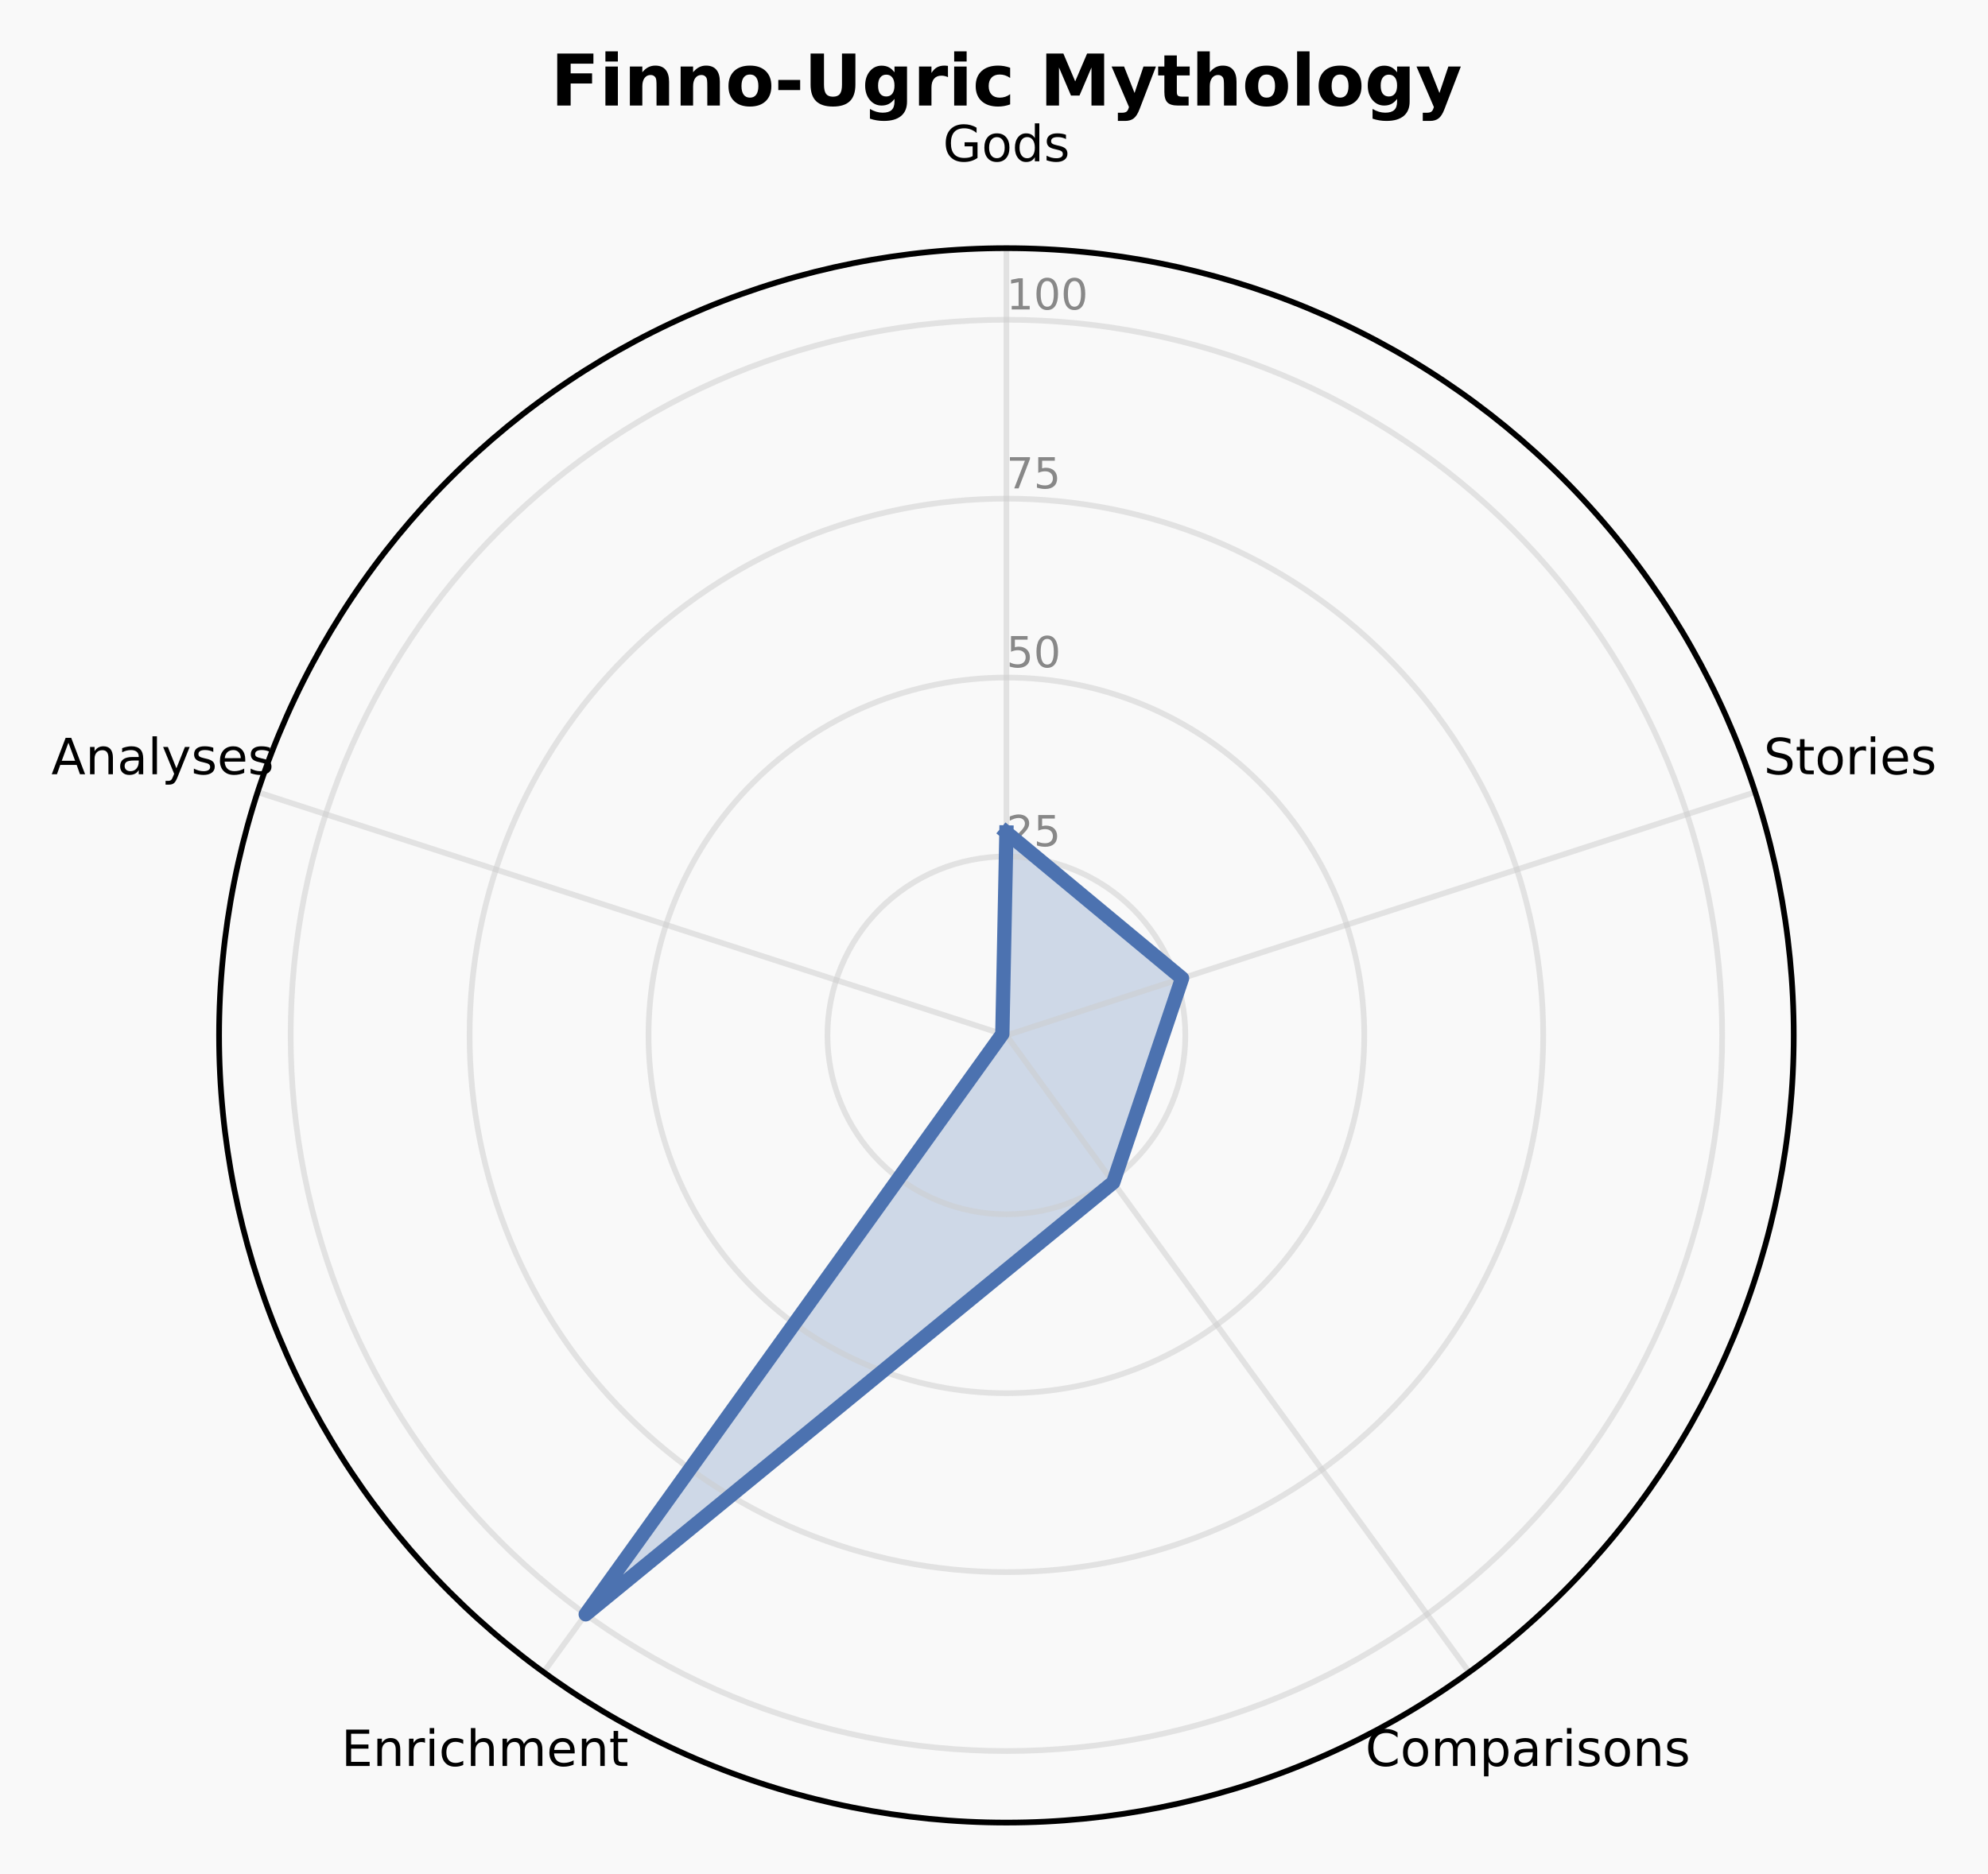
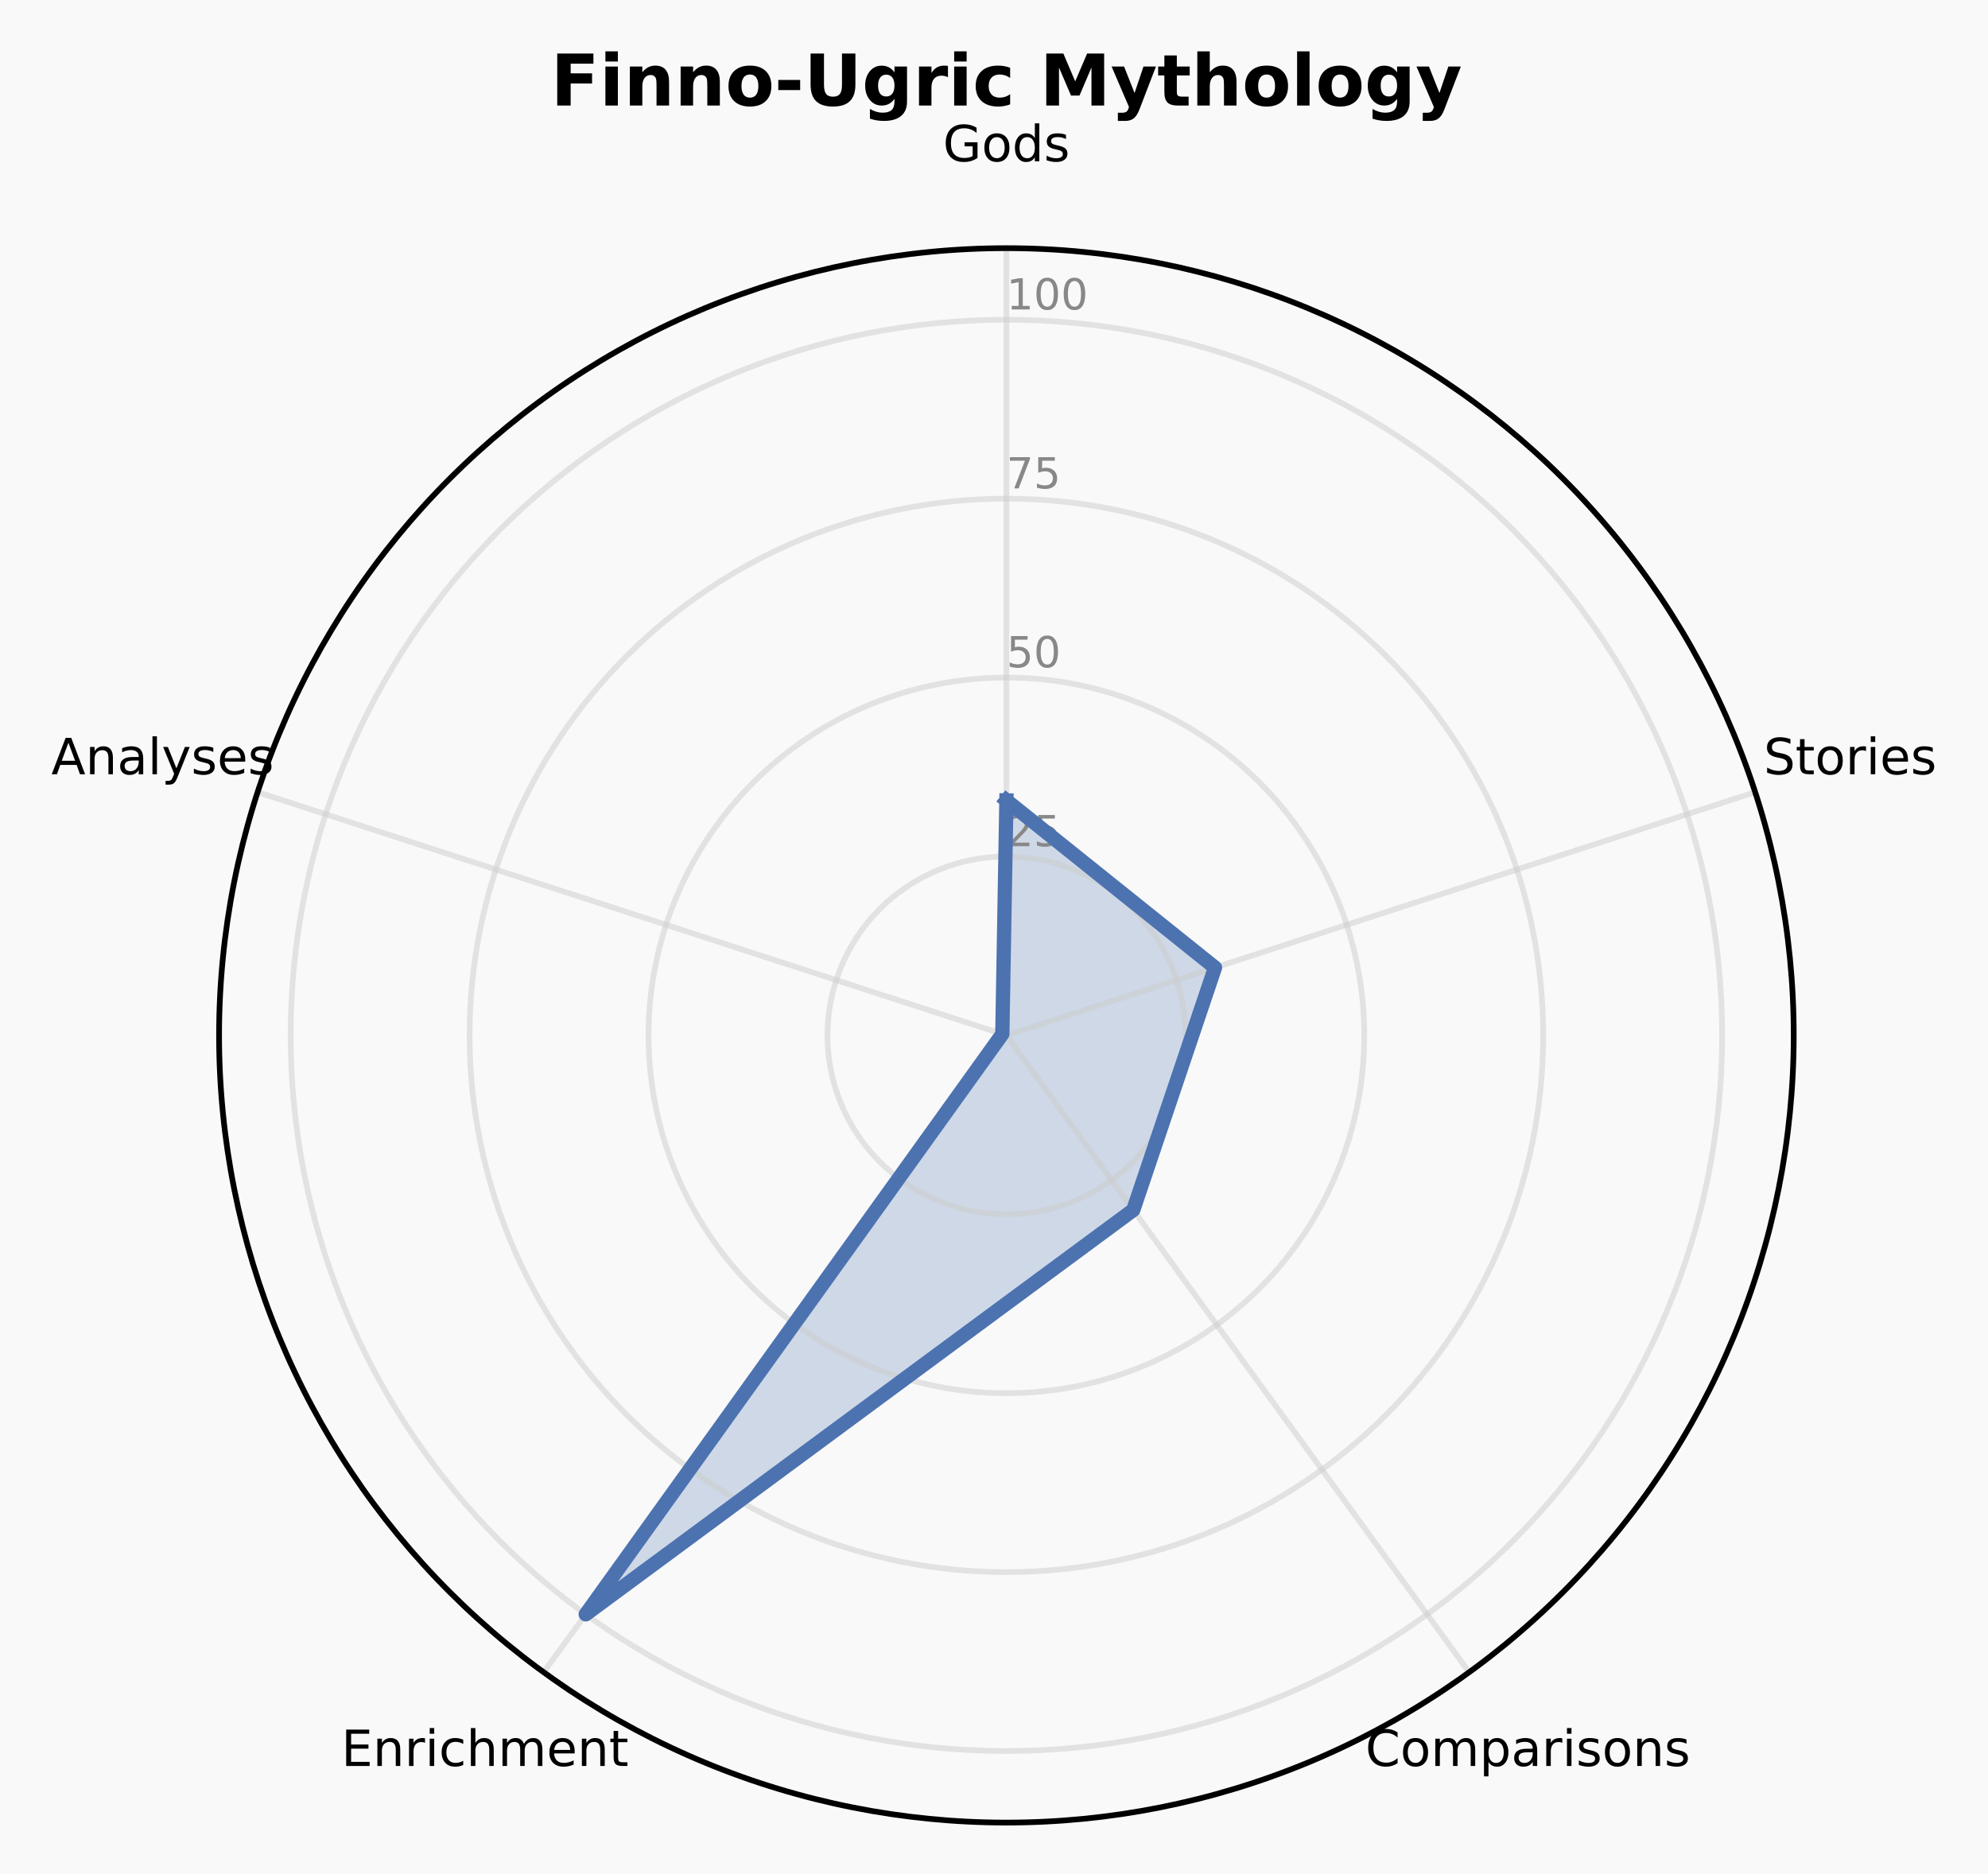
<svg xmlns="http://www.w3.org/2000/svg" xmlns:xlink="http://www.w3.org/1999/xlink" width="278.709pt" height="262.758pt" viewBox="0 0 278.709 262.758" version="1.1">
  <defs>
    <style type="text/css">*{stroke-linejoin: round; stroke-linecap: butt}</style>
  </defs>
  <g id="figure_1">
    <g id="patch_1">
      <path d="M 0 262.758  L 278.709 262.758  L 278.709 0  L 0 0  z " style="fill: #f9f9f9" />
    </g>
    <g id="axes_1">
      <g id="patch_2">
        <path d="M 251.473 145.178  C 251.473 130.683 248.618 116.329 243.071 102.938  C 237.524 89.546 229.393 77.377 219.143 67.128  C 208.894 56.878 196.725 48.748 183.334 43.201  C 169.942 37.654 155.588 34.798 141.093 34.798  C 126.598 34.798 112.244 37.654 98.853 43.201  C 85.461 48.748 73.293 56.878 63.043 67.128  C 52.794 77.377 44.663 89.546 39.116 102.938  C 33.569 116.329 30.714 130.683 30.714 145.178  C 30.714 159.673 33.569 174.027 39.116 187.418  C 44.663 200.81 52.794 212.979 63.043 223.228  C 73.293 233.478 85.461 241.609 98.853 247.155  C 112.244 252.702 126.598 255.558 141.093 255.558  C 155.588 255.558 169.942 252.702 183.334 247.155  C 196.725 241.609 208.894 233.478 219.143 223.228  C 229.393 212.979 237.524 200.81 243.071 187.418  C 248.618 174.027 251.473 159.673 251.473 145.178  M 141.093 145.178  C 141.093 145.178 141.093 145.178 141.093 145.178  C 141.093 145.178 141.093 145.178 141.093 145.178  C 141.093 145.178 141.093 145.178 141.093 145.178  C 141.093 145.178 141.093 145.178 141.093 145.178  C 141.093 145.178 141.093 145.178 141.093 145.178  C 141.093 145.178 141.093 145.178 141.093 145.178  C 141.093 145.178 141.093 145.178 141.093 145.178  C 141.093 145.178 141.093 145.178 141.093 145.178  C 141.093 145.178 141.093 145.178 141.093 145.178  C 141.093 145.178 141.093 145.178 141.093 145.178  C 141.093 145.178 141.093 145.178 141.093 145.178  C 141.093 145.178 141.093 145.178 141.093 145.178  C 141.093 145.178 141.093 145.178 141.093 145.178  C 141.093 145.178 141.093 145.178 141.093 145.178  C 141.093 145.178 141.093 145.178 141.093 145.178  C 141.093 145.178 141.093 145.178 141.093 145.178  z " style="fill: #f9f9f9" />
      </g>
      <g id="patch_3">
-         <path d="M 141.093 116.722  L 165.721 137.176  L 156.073 165.795  L 82.112 226.359  L 140.522 144.992  z " clip-path="url(#p66866d64de)" style="fill: #4c72b0; opacity: 0.25; stroke: #4c72b0; stroke-linejoin: miter" />
+         <path d="M 141.093 112.229  L 170.339 135.675  L 158.881 169.661  L 82.112 226.359  L 140.522 144.992  z " clip-path="url(#p585e72dc61)" style="fill: #4c72b0; opacity: 0.25; stroke: #4c72b0; stroke-linejoin: miter" />
      </g>
      <g id="matplotlib.axis_1">
        <g id="xtick_1">
          <g id="line2d_1">
-             <path d="M 141.093 145.178  L 141.093 34.798  " clip-path="url(#p66866d64de)" style="fill: none; stroke: #cccccc; stroke-opacity: 0.5; stroke-width: 0.8; stroke-linecap: square" />
+             <path d="M 141.093 145.178  L 141.093 34.798  " clip-path="url(#p585e72dc61)" style="fill: none; stroke: #cccccc; stroke-opacity: 0.5; stroke-width: 0.8; stroke-linecap: square" />
          </g>
          <g id="text_1">
            <g transform="translate(132.1945 22.61707) scale(0.07 -0.07)">
              <defs>
                <path id="DejaVuSans-2a" d="M 3809 666  L 3809 1919  L 2778 1919  L 2778 2438  L 4434 2438  L 4434 434  Q 4069 175 3628 42  Q 3188 -91 2688 -91  Q 1594 -91 976 548  Q 359 1188 359 2328  Q 359 3472 976 4111  Q 1594 4750 2688 4750  Q 3144 4750 3555 4637  Q 3966 4525 4313 4306  L 4313 3634  Q 3963 3931 3569 4081  Q 3175 4231 2741 4231  Q 1884 4231 1454 3753  Q 1025 3275 1025 2328  Q 1025 1384 1454 906  Q 1884 428 2741 428  Q 3075 428 3337 486  Q 3600 544 3809 666  z " transform="scale(0.015625)" />
                <path id="DejaVuSans-52" d="M 1959 3097  Q 1497 3097 1228 2736  Q 959 2375 959 1747  Q 959 1119 1226 758  Q 1494 397 1959 397  Q 2419 397 2687 759  Q 2956 1122 2956 1747  Q 2956 2369 2687 2733  Q 2419 3097 1959 3097  z M 1959 3584  Q 2709 3584 3137 3096  Q 3566 2609 3566 1747  Q 3566 888 3137 398  Q 2709 -91 1959 -91  Q 1206 -91 779 398  Q 353 888 353 1747  Q 353 2609 779 3096  Q 1206 3584 1959 3584  z " transform="scale(0.015625)" />
                <path id="DejaVuSans-47" d="M 2906 2969  L 2906 4863  L 3481 4863  L 3481 0  L 2906 0  L 2906 525  Q 2725 213 2448 61  Q 2172 -91 1784 -91  Q 1150 -91 751 415  Q 353 922 353 1747  Q 353 2572 751 3078  Q 1150 3584 1784 3584  Q 2172 3584 2448 3432  Q 2725 3281 2906 2969  z M 947 1747  Q 947 1113 1208 752  Q 1469 391 1925 391  Q 2381 391 2643 752  Q 2906 1113 2906 1747  Q 2906 2381 2643 2742  Q 2381 3103 1925 3103  Q 1469 3103 1208 2742  Q 947 2381 947 1747  z " transform="scale(0.015625)" />
                <path id="DejaVuSans-56" d="M 2834 3397  L 2834 2853  Q 2591 2978 2328 3040  Q 2066 3103 1784 3103  Q 1356 3103 1142 2972  Q 928 2841 928 2578  Q 928 2378 1081 2264  Q 1234 2150 1697 2047  L 1894 2003  Q 2506 1872 2764 1633  Q 3022 1394 3022 966  Q 3022 478 2636 193  Q 2250 -91 1575 -91  Q 1294 -91 989 -36  Q 684 19 347 128  L 347 722  Q 666 556 975 473  Q 1284 391 1588 391  Q 1994 391 2212 530  Q 2431 669 2431 922  Q 2431 1156 2273 1281  Q 2116 1406 1581 1522  L 1381 1569  Q 847 1681 609 1914  Q 372 2147 372 2553  Q 372 3047 722 3315  Q 1072 3584 1716 3584  Q 2034 3584 2315 3537  Q 2597 3491 2834 3397  z " transform="scale(0.015625)" />
              </defs>
              <use xlink:href="#DejaVuSans-2a" />
              <use xlink:href="#DejaVuSans-52" transform="translate(77.48438 0)" />
              <use xlink:href="#DejaVuSans-47" transform="translate(138.6719 0)" />
              <use xlink:href="#DejaVuSans-56" transform="translate(202.1562 0)" />
            </g>
          </g>
        </g>
        <g id="xtick_2">
          <g id="line2d_2">
-             <path d="M 141.093 145.178  L 246.07 111.069  " clip-path="url(#p66866d64de)" style="fill: none; stroke: #cccccc; stroke-opacity: 0.5; stroke-width: 0.8; stroke-linecap: square" />
+             <path d="M 141.093 145.178  L 246.07 111.069  " clip-path="url(#p585e72dc61)" style="fill: none; stroke: #cccccc; stroke-opacity: 0.5; stroke-width: 0.8; stroke-linecap: square" />
          </g>
          <g id="text_2">
            <g transform="translate(247.2616 108.5613) scale(0.07 -0.07)">
              <defs>
                <path id="DejaVuSans-36" d="M 3425 4513  L 3425 3897  Q 3066 4069 2747 4153  Q 2428 4238 2131 4238  Q 1616 4238 1336 4038  Q 1056 3838 1056 3469  Q 1056 3159 1242 3001  Q 1428 2844 1947 2747  L 2328 2669  Q 3034 2534 3370 2195  Q 3706 1856 3706 1288  Q 3706 609 3251 259  Q 2797 -91 1919 -91  Q 1588 -91 1214 -16  Q 841 59 441 206  L 441 856  Q 825 641 1194 531  Q 1563 422 1919 422  Q 2459 422 2753 634  Q 3047 847 3047 1241  Q 3047 1584 2836 1778  Q 2625 1972 2144 2069  L 1759 2144  Q 1053 2284 737 2584  Q 422 2884 422 3419  Q 422 4038 858 4394  Q 1294 4750 2059 4750  Q 2388 4750 2728 4690  Q 3069 4631 3425 4513  z " transform="scale(0.015625)" />
                <path id="DejaVuSans-57" d="M 1172 4494  L 1172 3500  L 2356 3500  L 2356 3053  L 1172 3053  L 1172 1153  Q 1172 725 1289 603  Q 1406 481 1766 481  L 2356 481  L 2356 0  L 1766 0  Q 1100 0 847 248  Q 594 497 594 1153  L 594 3053  L 172 3053  L 172 3500  L 594 3500  L 594 4494  L 1172 4494  z " transform="scale(0.015625)" />
                <path id="DejaVuSans-55" d="M 2631 2963  Q 2534 3019 2420 3045  Q 2306 3072 2169 3072  Q 1681 3072 1420 2755  Q 1159 2438 1159 1844  L 1159 0  L 581 0  L 581 3500  L 1159 3500  L 1159 2956  Q 1341 3275 1631 3429  Q 1922 3584 2338 3584  Q 2397 3584 2469 3576  Q 2541 3569 2628 3553  L 2631 2963  z " transform="scale(0.015625)" />
                <path id="DejaVuSans-4c" d="M 603 3500  L 1178 3500  L 1178 0  L 603 0  L 603 3500  z M 603 4863  L 1178 4863  L 1178 4134  L 603 4134  L 603 4863  z " transform="scale(0.015625)" />
                <path id="DejaVuSans-48" d="M 3597 1894  L 3597 1613  L 953 1613  Q 991 1019 1311 708  Q 1631 397 2203 397  Q 2534 397 2845 478  Q 3156 559 3463 722  L 3463 178  Q 3153 47 2828 -22  Q 2503 -91 2169 -91  Q 1331 -91 842 396  Q 353 884 353 1716  Q 353 2575 817 3079  Q 1281 3584 2069 3584  Q 2775 3584 3186 3129  Q 3597 2675 3597 1894  z M 3022 2063  Q 3016 2534 2758 2815  Q 2500 3097 2075 3097  Q 1594 3097 1305 2825  Q 1016 2553 972 2059  L 3022 2063  z " transform="scale(0.015625)" />
              </defs>
              <use xlink:href="#DejaVuSans-36" />
              <use xlink:href="#DejaVuSans-57" transform="translate(63.48438 0)" />
              <use xlink:href="#DejaVuSans-52" transform="translate(102.6875 0)" />
              <use xlink:href="#DejaVuSans-55" transform="translate(163.875 0)" />
              <use xlink:href="#DejaVuSans-4c" transform="translate(204.9844 0)" />
              <use xlink:href="#DejaVuSans-48" transform="translate(232.7656 0)" />
              <use xlink:href="#DejaVuSans-56" transform="translate(294.2969 0)" />
            </g>
          </g>
        </g>
        <g id="xtick_3">
          <g id="line2d_3">
-             <path d="M 141.093 145.178  L 205.973 234.477  " clip-path="url(#p66866d64de)" style="fill: none; stroke: #cccccc; stroke-opacity: 0.5; stroke-width: 0.8; stroke-linecap: square" />
+             <path d="M 141.093 145.178  L 205.973 234.477  " clip-path="url(#p585e72dc61)" style="fill: none; stroke: #cccccc; stroke-opacity: 0.5; stroke-width: 0.8; stroke-linecap: square" />
          </g>
          <g id="text_3">
            <g transform="translate(191.4228 247.6219) scale(0.07 -0.07)">
              <defs>
                <path id="DejaVuSans-26" d="M 4122 4306  L 4122 3641  Q 3803 3938 3442 4084  Q 3081 4231 2675 4231  Q 1875 4231 1450 3742  Q 1025 3253 1025 2328  Q 1025 1406 1450 917  Q 1875 428 2675 428  Q 3081 428 3442 575  Q 3803 722 4122 1019  L 4122 359  Q 3791 134 3420 21  Q 3050 -91 2638 -91  Q 1578 -91 968 557  Q 359 1206 359 2328  Q 359 3453 968 4101  Q 1578 4750 2638 4750  Q 3056 4750 3426 4639  Q 3797 4528 4122 4306  z " transform="scale(0.015625)" />
                <path id="DejaVuSans-50" d="M 3328 2828  Q 3544 3216 3844 3400  Q 4144 3584 4550 3584  Q 5097 3584 5394 3201  Q 5691 2819 5691 2113  L 5691 0  L 5113 0  L 5113 2094  Q 5113 2597 4934 2840  Q 4756 3084 4391 3084  Q 3944 3084 3684 2787  Q 3425 2491 3425 1978  L 3425 0  L 2847 0  L 2847 2094  Q 2847 2600 2669 2842  Q 2491 3084 2119 3084  Q 1678 3084 1418 2786  Q 1159 2488 1159 1978  L 1159 0  L 581 0  L 581 3500  L 1159 3500  L 1159 2956  Q 1356 3278 1631 3431  Q 1906 3584 2284 3584  Q 2666 3584 2933 3390  Q 3200 3197 3328 2828  z " transform="scale(0.015625)" />
                <path id="DejaVuSans-53" d="M 1159 525  L 1159 -1331  L 581 -1331  L 581 3500  L 1159 3500  L 1159 2969  Q 1341 3281 1617 3432  Q 1894 3584 2278 3584  Q 2916 3584 3314 3078  Q 3713 2572 3713 1747  Q 3713 922 3314 415  Q 2916 -91 2278 -91  Q 1894 -91 1617 61  Q 1341 213 1159 525  z M 3116 1747  Q 3116 2381 2855 2742  Q 2594 3103 2138 3103  Q 1681 3103 1420 2742  Q 1159 2381 1159 1747  Q 1159 1113 1420 752  Q 1681 391 2138 391  Q 2594 391 2855 752  Q 3116 1113 3116 1747  z " transform="scale(0.015625)" />
                <path id="DejaVuSans-44" d="M 2194 1759  Q 1497 1759 1228 1600  Q 959 1441 959 1056  Q 959 750 1161 570  Q 1363 391 1709 391  Q 2188 391 2477 730  Q 2766 1069 2766 1631  L 2766 1759  L 2194 1759  z M 3341 1997  L 3341 0  L 2766 0  L 2766 531  Q 2569 213 2275 61  Q 1981 -91 1556 -91  Q 1019 -91 701 211  Q 384 513 384 1019  Q 384 1609 779 1909  Q 1175 2209 1959 2209  L 2766 2209  L 2766 2266  Q 2766 2663 2505 2880  Q 2244 3097 1772 3097  Q 1472 3097 1187 3025  Q 903 2953 641 2809  L 641 3341  Q 956 3463 1253 3523  Q 1550 3584 1831 3584  Q 2591 3584 2966 3190  Q 3341 2797 3341 1997  z " transform="scale(0.015625)" />
                <path id="DejaVuSans-51" d="M 3513 2113  L 3513 0  L 2938 0  L 2938 2094  Q 2938 2591 2744 2837  Q 2550 3084 2163 3084  Q 1697 3084 1428 2787  Q 1159 2491 1159 1978  L 1159 0  L 581 0  L 581 3500  L 1159 3500  L 1159 2956  Q 1366 3272 1645 3428  Q 1925 3584 2291 3584  Q 2894 3584 3203 3211  Q 3513 2838 3513 2113  z " transform="scale(0.015625)" />
              </defs>
              <use xlink:href="#DejaVuSans-26" />
              <use xlink:href="#DejaVuSans-52" transform="translate(69.82812 0)" />
              <use xlink:href="#DejaVuSans-50" transform="translate(131.0156 0)" />
              <use xlink:href="#DejaVuSans-53" transform="translate(228.4219 0)" />
              <use xlink:href="#DejaVuSans-44" transform="translate(291.9062 0)" />
              <use xlink:href="#DejaVuSans-55" transform="translate(353.1875 0)" />
              <use xlink:href="#DejaVuSans-4c" transform="translate(394.2969 0)" />
              <use xlink:href="#DejaVuSans-56" transform="translate(422.0781 0)" />
              <use xlink:href="#DejaVuSans-52" transform="translate(474.1719 0)" />
              <use xlink:href="#DejaVuSans-51" transform="translate(535.3594 0)" />
              <use xlink:href="#DejaVuSans-56" transform="translate(598.7344 0)" />
            </g>
          </g>
        </g>
        <g id="xtick_4">
          <g id="line2d_4">
-             <path d="M 141.093 145.178  L 76.214 234.477  " clip-path="url(#p66866d64de)" style="fill: none; stroke: #cccccc; stroke-opacity: 0.5; stroke-width: 0.8; stroke-linecap: square" />
+             <path d="M 141.093 145.178  L 76.214 234.477  " clip-path="url(#p585e72dc61)" style="fill: none; stroke: #cccccc; stroke-opacity: 0.5; stroke-width: 0.8; stroke-linecap: square" />
          </g>
          <g id="text_4">
            <g transform="translate(47.8483 247.6219) scale(0.07 -0.07)">
              <defs>
                <path id="DejaVuSans-28" d="M 628 4666  L 3578 4666  L 3578 4134  L 1259 4134  L 1259 2753  L 3481 2753  L 3481 2222  L 1259 2222  L 1259 531  L 3634 531  L 3634 0  L 628 0  L 628 4666  z " transform="scale(0.015625)" />
                <path id="DejaVuSans-46" d="M 3122 3366  L 3122 2828  Q 2878 2963 2633 3030  Q 2388 3097 2138 3097  Q 1578 3097 1268 2742  Q 959 2388 959 1747  Q 959 1106 1268 751  Q 1578 397 2138 397  Q 2388 397 2633 464  Q 2878 531 3122 666  L 3122 134  Q 2881 22 2623 -34  Q 2366 -91 2075 -91  Q 1284 -91 818 406  Q 353 903 353 1747  Q 353 2603 823 3093  Q 1294 3584 2113 3584  Q 2378 3584 2631 3529  Q 2884 3475 3122 3366  z " transform="scale(0.015625)" />
                <path id="DejaVuSans-4b" d="M 3513 2113  L 3513 0  L 2938 0  L 2938 2094  Q 2938 2591 2744 2837  Q 2550 3084 2163 3084  Q 1697 3084 1428 2787  Q 1159 2491 1159 1978  L 1159 0  L 581 0  L 581 4863  L 1159 4863  L 1159 2956  Q 1366 3272 1645 3428  Q 1925 3584 2291 3584  Q 2894 3584 3203 3211  Q 3513 2838 3513 2113  z " transform="scale(0.015625)" />
              </defs>
              <use xlink:href="#DejaVuSans-28" />
              <use xlink:href="#DejaVuSans-51" transform="translate(63.1875 0)" />
              <use xlink:href="#DejaVuSans-55" transform="translate(126.5625 0)" />
              <use xlink:href="#DejaVuSans-4c" transform="translate(167.6719 0)" />
              <use xlink:href="#DejaVuSans-46" transform="translate(195.4531 0)" />
              <use xlink:href="#DejaVuSans-4b" transform="translate(250.4375 0)" />
              <use xlink:href="#DejaVuSans-50" transform="translate(313.8125 0)" />
              <use xlink:href="#DejaVuSans-48" transform="translate(411.2188 0)" />
              <use xlink:href="#DejaVuSans-51" transform="translate(472.75 0)" />
              <use xlink:href="#DejaVuSans-57" transform="translate(536.125 0)" />
            </g>
          </g>
        </g>
        <g id="xtick_5">
          <g id="line2d_5">
-             <path d="M 141.093 145.178  L 36.116 111.069  " clip-path="url(#p66866d64de)" style="fill: none; stroke: #cccccc; stroke-opacity: 0.5; stroke-width: 0.8; stroke-linecap: square" />
+             <path d="M 141.093 145.178  L 36.116 111.069  " clip-path="url(#p585e72dc61)" style="fill: none; stroke: #cccccc; stroke-opacity: 0.5; stroke-width: 0.8; stroke-linecap: square" />
          </g>
          <g id="text_5">
            <g transform="translate(7.2 108.5613) scale(0.07 -0.07)">
              <defs>
                <path id="DejaVuSans-24" d="M 2188 4044  L 1331 1722  L 3047 1722  L 2188 4044  z M 1831 4666  L 2547 4666  L 4325 0  L 3669 0  L 3244 1197  L 1141 1197  L 716 0  L 50 0  L 1831 4666  z " transform="scale(0.015625)" />
                <path id="DejaVuSans-4f" d="M 603 4863  L 1178 4863  L 1178 0  L 603 0  L 603 4863  z " transform="scale(0.015625)" />
                <path id="DejaVuSans-5c" d="M 2059 -325  Q 1816 -950 1584 -1140  Q 1353 -1331 966 -1331  L 506 -1331  L 506 -850  L 844 -850  Q 1081 -850 1212 -737  Q 1344 -625 1503 -206  L 1606 56  L 191 3500  L 800 3500  L 1894 763  L 2988 3500  L 3597 3500  L 2059 -325  z " transform="scale(0.015625)" />
              </defs>
              <use xlink:href="#DejaVuSans-24" />
              <use xlink:href="#DejaVuSans-51" transform="translate(68.40625 0)" />
              <use xlink:href="#DejaVuSans-44" transform="translate(131.7812 0)" />
              <use xlink:href="#DejaVuSans-4f" transform="translate(193.0625 0)" />
              <use xlink:href="#DejaVuSans-5c" transform="translate(220.8438 0)" />
              <use xlink:href="#DejaVuSans-56" transform="translate(280.0312 0)" />
              <use xlink:href="#DejaVuSans-48" transform="translate(332.125 0)" />
              <use xlink:href="#DejaVuSans-56" transform="translate(393.6562 0)" />
            </g>
          </g>
        </g>
      </g>
      <g id="matplotlib.axis_2">
        <g id="ytick_1">
          <g id="line2d_6">
-             <path d="M 141.093 120.092  C 144.388 120.092 147.65 120.741 150.693 122.001  C 153.737 123.262 156.503 125.11 158.832 127.439  C 161.161 129.769 163.009 132.534 164.27 135.578  C 165.531 138.621 166.18 141.884 166.18 145.178  C 166.18 148.472 165.531 151.735 164.27 154.778  C 163.009 157.822 161.161 160.587 158.832 162.917  C 156.503 165.246 153.737 167.094 150.693 168.355  C 147.65 169.615 144.388 170.264 141.093 170.264  C 137.799 170.264 134.537 169.615 131.493 168.355  C 128.45 167.094 125.684 165.246 123.355 162.917  C 121.025 160.587 119.177 157.822 117.917 154.778  C 116.656 151.735 116.007 148.472 116.007 145.178  C 116.007 141.884 116.656 138.621 117.917 135.578  C 119.177 132.534 121.025 129.769 123.355 127.439  C 125.684 125.11 128.45 123.262 131.493 122.001  C 134.537 120.741 137.799 120.092 141.093 120.092  " clip-path="url(#p66866d64de)" style="fill: none; stroke: #cccccc; stroke-opacity: 0.5; stroke-width: 0.8; stroke-linecap: square" />
+             <path d="M 141.093 120.092  C 144.388 120.092 147.65 120.741 150.693 122.001  C 153.737 123.262 156.503 125.11 158.832 127.439  C 161.161 129.769 163.009 132.534 164.27 135.578  C 165.531 138.621 166.18 141.884 166.18 145.178  C 166.18 148.472 165.531 151.735 164.27 154.778  C 163.009 157.822 161.161 160.587 158.832 162.917  C 156.503 165.246 153.737 167.094 150.693 168.355  C 147.65 169.615 144.388 170.264 141.093 170.264  C 137.799 170.264 134.537 169.615 131.493 168.355  C 128.45 167.094 125.684 165.246 123.355 162.917  C 121.025 160.587 119.177 157.822 117.917 154.778  C 116.656 151.735 116.007 148.472 116.007 145.178  C 116.007 141.884 116.656 138.621 117.917 135.578  C 119.177 132.534 121.025 129.769 123.355 127.439  C 125.684 125.11 128.45 123.262 131.493 122.001  C 134.537 120.741 137.799 120.092 141.093 120.092  " clip-path="url(#p585e72dc61)" style="fill: none; stroke: #cccccc; stroke-opacity: 0.5; stroke-width: 0.8; stroke-linecap: square" />
          </g>
          <g id="text_6">
            <g style="fill: #888888" transform="translate(141.0933 118.6504) scale(0.06 -0.06)">
              <defs>
                <path id="DejaVuSans-15" d="M 1228 531  L 3431 531  L 3431 0  L 469 0  L 469 531  Q 828 903 1448 1529  Q 2069 2156 2228 2338  Q 2531 2678 2651 2914  Q 2772 3150 2772 3378  Q 2772 3750 2511 3984  Q 2250 4219 1831 4219  Q 1534 4219 1204 4116  Q 875 4013 500 3803  L 500 4441  Q 881 4594 1212 4672  Q 1544 4750 1819 4750  Q 2544 4750 2975 4387  Q 3406 4025 3406 3419  Q 3406 3131 3298 2873  Q 3191 2616 2906 2266  Q 2828 2175 2409 1742  Q 1991 1309 1228 531  z " transform="scale(0.015625)" />
                <path id="DejaVuSans-18" d="M 691 4666  L 3169 4666  L 3169 4134  L 1269 4134  L 1269 2991  Q 1406 3038 1543 3061  Q 1681 3084 1819 3084  Q 2600 3084 3056 2656  Q 3513 2228 3513 1497  Q 3513 744 3044 326  Q 2575 -91 1722 -91  Q 1428 -91 1123 -41  Q 819 9 494 109  L 494 744  Q 775 591 1075 516  Q 1375 441 1709 441  Q 2250 441 2565 725  Q 2881 1009 2881 1497  Q 2881 1984 2565 2268  Q 2250 2553 1709 2553  Q 1456 2553 1204 2497  Q 953 2441 691 2322  L 691 4666  z " transform="scale(0.015625)" />
              </defs>
              <use xlink:href="#DejaVuSans-15" />
              <use xlink:href="#DejaVuSans-18" transform="translate(63.625 0)" />
            </g>
          </g>
        </g>
        <g id="ytick_2">
          <g id="line2d_7">
-             <path d="M 141.093 95.005  C 147.682 95.005 154.206 96.303 160.293 98.825  C 166.381 101.346 171.912 105.042 176.571 109.701  C 181.229 114.36 184.925 119.891 187.447 125.978  C 189.968 132.065 191.266 138.589 191.266 145.178  C 191.266 151.767 189.968 158.291 187.447 164.378  C 184.925 170.465 181.229 175.997 176.571 180.655  C 171.912 185.314 166.381 189.01 160.293 191.531  C 154.206 194.053 147.682 195.351 141.093 195.351  C 134.505 195.351 127.98 194.053 121.893 191.531  C 115.806 189.01 110.275 185.314 105.616 180.655  C 100.957 175.997 97.261 170.465 94.74 164.378  C 92.219 158.291 90.921 151.767 90.921 145.178  C 90.921 138.589 92.219 132.065 94.74 125.978  C 97.261 119.891 100.957 114.36 105.616 109.701  C 110.275 105.042 115.806 101.346 121.893 98.825  C 127.98 96.303 134.505 95.005 141.093 95.005  " clip-path="url(#p66866d64de)" style="fill: none; stroke: #cccccc; stroke-opacity: 0.5; stroke-width: 0.8; stroke-linecap: square" />
+             <path d="M 141.093 95.005  C 147.682 95.005 154.206 96.303 160.293 98.825  C 166.381 101.346 171.912 105.042 176.571 109.701  C 181.229 114.36 184.925 119.891 187.447 125.978  C 189.968 132.065 191.266 138.589 191.266 145.178  C 191.266 151.767 189.968 158.291 187.447 164.378  C 184.925 170.465 181.229 175.997 176.571 180.655  C 171.912 185.314 166.381 189.01 160.293 191.531  C 154.206 194.053 147.682 195.351 141.093 195.351  C 134.505 195.351 127.98 194.053 121.893 191.531  C 115.806 189.01 110.275 185.314 105.616 180.655  C 100.957 175.997 97.261 170.465 94.74 164.378  C 92.219 158.291 90.921 151.767 90.921 145.178  C 90.921 138.589 92.219 132.065 94.74 125.978  C 97.261 119.891 100.957 114.36 105.616 109.701  C 110.275 105.042 115.806 101.346 121.893 98.825  C 127.98 96.303 134.505 95.005 141.093 95.005  " clip-path="url(#p585e72dc61)" style="fill: none; stroke: #cccccc; stroke-opacity: 0.5; stroke-width: 0.8; stroke-linecap: square" />
          </g>
          <g id="text_7">
            <g style="fill: #888888" transform="translate(141.0933 93.56408) scale(0.06 -0.06)">
              <defs>
                <path id="DejaVuSans-13" d="M 2034 4250  Q 1547 4250 1301 3770  Q 1056 3291 1056 2328  Q 1056 1369 1301 889  Q 1547 409 2034 409  Q 2525 409 2770 889  Q 3016 1369 3016 2328  Q 3016 3291 2770 3770  Q 2525 4250 2034 4250  z M 2034 4750  Q 2819 4750 3233 4129  Q 3647 3509 3647 2328  Q 3647 1150 3233 529  Q 2819 -91 2034 -91  Q 1250 -91 836 529  Q 422 1150 422 2328  Q 422 3509 836 4129  Q 1250 4750 2034 4750  z " transform="scale(0.015625)" />
              </defs>
              <use xlink:href="#DejaVuSans-18" />
              <use xlink:href="#DejaVuSans-13" transform="translate(63.625 0)" />
            </g>
          </g>
        </g>
        <g id="ytick_3">
          <g id="line2d_8">
-             <path d="M 141.093 69.919  C 150.976 69.919 160.763 71.866 169.894 75.648  C 179.024 79.43 187.321 84.974 194.309 91.962  C 201.298 98.95 206.841 107.247 210.623 116.378  C 214.405 125.508 216.352 135.295 216.352 145.178  C 216.352 155.061 214.405 164.848 210.623 173.978  C 206.841 183.109 201.298 191.406 194.309 198.394  C 187.321 205.382 179.024 210.926 169.894 214.708  C 160.763 218.49 150.976 220.437 141.093 220.437  C 131.21 220.437 121.424 218.49 112.293 214.708  C 103.162 210.926 94.866 205.382 87.877 198.394  C 80.889 191.406 75.345 183.109 71.563 173.978  C 67.781 164.848 65.834 155.061 65.834 145.178  C 65.834 135.295 67.781 125.508 71.563 116.378  C 75.345 107.247 80.889 98.95 87.877 91.962  C 94.866 84.974 103.162 79.43 112.293 75.648  C 121.424 71.866 131.21 69.919 141.093 69.919  " clip-path="url(#p66866d64de)" style="fill: none; stroke: #cccccc; stroke-opacity: 0.5; stroke-width: 0.8; stroke-linecap: square" />
+             <path d="M 141.093 69.919  C 150.976 69.919 160.763 71.866 169.894 75.648  C 179.024 79.43 187.321 84.974 194.309 91.962  C 201.298 98.95 206.841 107.247 210.623 116.378  C 214.405 125.508 216.352 135.295 216.352 145.178  C 216.352 155.061 214.405 164.848 210.623 173.978  C 206.841 183.109 201.298 191.406 194.309 198.394  C 187.321 205.382 179.024 210.926 169.894 214.708  C 160.763 218.49 150.976 220.437 141.093 220.437  C 131.21 220.437 121.424 218.49 112.293 214.708  C 103.162 210.926 94.866 205.382 87.877 198.394  C 80.889 191.406 75.345 183.109 71.563 173.978  C 67.781 164.848 65.834 155.061 65.834 145.178  C 65.834 135.295 67.781 125.508 71.563 116.378  C 75.345 107.247 80.889 98.95 87.877 91.962  C 94.866 84.974 103.162 79.43 112.293 75.648  C 121.424 71.866 131.21 69.919 141.093 69.919  " clip-path="url(#p585e72dc61)" style="fill: none; stroke: #cccccc; stroke-opacity: 0.5; stroke-width: 0.8; stroke-linecap: square" />
          </g>
          <g id="text_8">
            <g style="fill: #888888" transform="translate(141.0933 68.47781) scale(0.06 -0.06)">
              <defs>
                <path id="DejaVuSans-1a" d="M 525 4666  L 3525 4666  L 3525 4397  L 1831 0  L 1172 0  L 2766 4134  L 525 4134  L 525 4666  z " transform="scale(0.015625)" />
              </defs>
              <use xlink:href="#DejaVuSans-1a" />
              <use xlink:href="#DejaVuSans-18" transform="translate(63.625 0)" />
            </g>
          </g>
        </g>
        <g id="ytick_4">
          <g id="line2d_9">
-             <path d="M 141.093 44.833  C 154.27 44.833 167.32 47.429 179.494 52.471  C 191.668 57.514 202.73 64.906 212.048 74.223  C 221.366 83.541 228.757 94.603 233.8 106.778  C 238.843 118.952 241.438 132.001 241.438 145.178  C 241.438 158.355 238.843 171.404 233.8 183.578  C 228.757 195.753 221.366 206.815 212.048 216.133  C 202.73 225.45 191.668 232.842 179.494 237.885  C 167.32 242.927 154.27 245.523 141.093 245.523  C 127.916 245.523 114.867 242.927 102.693 237.885  C 90.519 232.842 79.456 225.45 70.139 216.133  C 60.821 206.815 53.429 195.753 48.387 183.578  C 43.344 171.404 40.748 158.355 40.748 145.178  C 40.748 132.001 43.344 118.952 48.387 106.778  C 53.429 94.603 60.821 83.541 70.139 74.223  C 79.456 64.906 90.519 57.514 102.693 52.471  C 114.867 47.429 127.916 44.833 141.093 44.833  " clip-path="url(#p66866d64de)" style="fill: none; stroke: #cccccc; stroke-opacity: 0.5; stroke-width: 0.8; stroke-linecap: square" />
+             <path d="M 141.093 44.833  C 154.27 44.833 167.32 47.429 179.494 52.471  C 191.668 57.514 202.73 64.906 212.048 74.223  C 221.366 83.541 228.757 94.603 233.8 106.778  C 238.843 118.952 241.438 132.001 241.438 145.178  C 241.438 158.355 238.843 171.404 233.8 183.578  C 228.757 195.753 221.366 206.815 212.048 216.133  C 202.73 225.45 191.668 232.842 179.494 237.885  C 167.32 242.927 154.27 245.523 141.093 245.523  C 127.916 245.523 114.867 242.927 102.693 237.885  C 90.519 232.842 79.456 225.45 70.139 216.133  C 60.821 206.815 53.429 195.753 48.387 183.578  C 43.344 171.404 40.748 158.355 40.748 145.178  C 40.748 132.001 43.344 118.952 48.387 106.778  C 53.429 94.603 60.821 83.541 70.139 74.223  C 79.456 64.906 90.519 57.514 102.693 52.471  C 114.867 47.429 127.916 44.833 141.093 44.833  " clip-path="url(#p585e72dc61)" style="fill: none; stroke: #cccccc; stroke-opacity: 0.5; stroke-width: 0.8; stroke-linecap: square" />
          </g>
          <g id="text_9">
            <g style="fill: #888888" transform="translate(141.0933 43.39154) scale(0.06 -0.06)">
              <defs>
                <path id="DejaVuSans-14" d="M 794 531  L 1825 531  L 1825 4091  L 703 3866  L 703 4441  L 1819 4666  L 2450 4666  L 2450 531  L 3481 531  L 3481 0  L 794 0  L 794 531  z " transform="scale(0.015625)" />
              </defs>
              <use xlink:href="#DejaVuSans-14" />
              <use xlink:href="#DejaVuSans-13" transform="translate(63.625 0)" />
              <use xlink:href="#DejaVuSans-13" transform="translate(127.25 0)" />
            </g>
          </g>
        </g>
      </g>
      <g id="line2d_10">
-         <path d="M 141.093 116.722  L 165.721 137.176  L 156.073 165.795  L 82.112 226.359  L 140.522 144.992  L 141.093 116.722  " clip-path="url(#p66866d64de)" style="fill: none; stroke: #4c72b0; stroke-width: 2; stroke-linecap: square" />
+         <path d="M 141.093 112.229  L 170.339 135.675  L 158.881 169.661  L 82.112 226.359  L 140.522 144.992  L 141.093 112.229  " clip-path="url(#p585e72dc61)" style="fill: none; stroke: #4c72b0; stroke-width: 2; stroke-linecap: square" />
      </g>
      <g id="patch_4">
        <path d="M 141.093 34.798  C 126.598 34.798 112.244 37.654 98.853 43.201  C 85.461 48.748 73.293 56.878 63.043 67.128  C 52.794 77.377 44.663 89.546 39.116 102.938  C 33.569 116.329 30.714 130.683 30.714 145.178  C 30.714 159.673 33.569 174.027 39.116 187.418  C 44.663 200.81 52.794 212.979 63.043 223.228  C 73.293 233.478 85.461 241.609 98.853 247.155  C 112.244 252.702 126.598 255.558 141.093 255.558  C 155.588 255.558 169.942 252.702 183.334 247.155  C 196.725 241.609 208.894 233.478 219.143 223.228  C 229.393 212.979 237.524 200.81 243.071 187.418  C 248.618 174.027 251.473 159.673 251.473 145.178  C 251.473 130.683 248.618 116.329 243.071 102.938  C 237.524 89.546 229.393 77.377 219.143 67.128  C 208.894 56.878 196.725 48.748 183.334 43.201  C 169.942 37.654 155.588 34.798 141.093 34.798  " style="fill: none; stroke: #000000; stroke-width: 0.8; stroke-linejoin: miter; stroke-linecap: square" />
      </g>
      <g id="text_10">
        <g transform="translate(77.20421 14.79844) scale(0.1 -0.1)">
          <defs>
            <path id="DejaVuSans-Bold-29" d="M 588 4666  L 3834 4666  L 3834 3756  L 1791 3756  L 1791 2888  L 3713 2888  L 3713 1978  L 1791 1978  L 1791 0  L 588 0  L 588 4666  z " transform="scale(0.015625)" />
            <path id="DejaVuSans-Bold-4c" d="M 538 3500  L 1656 3500  L 1656 0  L 538 0  L 538 3500  z M 538 4863  L 1656 4863  L 1656 3950  L 538 3950  L 538 4863  z " transform="scale(0.015625)" />
            <path id="DejaVuSans-Bold-51" d="M 4056 2131  L 4056 0  L 2931 0  L 2931 347  L 2931 1631  Q 2931 2084 2911 2256  Q 2891 2428 2841 2509  Q 2775 2619 2662 2680  Q 2550 2741 2406 2741  Q 2056 2741 1856 2470  Q 1656 2200 1656 1722  L 1656 0  L 538 0  L 538 3500  L 1656 3500  L 1656 2988  Q 1909 3294 2193 3439  Q 2478 3584 2822 3584  Q 3428 3584 3742 3212  Q 4056 2841 4056 2131  z " transform="scale(0.015625)" />
            <path id="DejaVuSans-Bold-52" d="M 2203 2784  Q 1831 2784 1636 2517  Q 1441 2250 1441 1747  Q 1441 1244 1636 976  Q 1831 709 2203 709  Q 2569 709 2762 976  Q 2956 1244 2956 1747  Q 2956 2250 2762 2517  Q 2569 2784 2203 2784  z M 2203 3584  Q 3106 3584 3614 3096  Q 4122 2609 4122 1747  Q 4122 884 3614 396  Q 3106 -91 2203 -91  Q 1297 -91 786 396  Q 275 884 275 1747  Q 275 2609 786 3096  Q 1297 3584 2203 3584  z " transform="scale(0.015625)" />
            <path id="DejaVuSans-Bold-10" d="M 347 2297  L 2309 2297  L 2309 1388  L 347 1388  L 347 2297  z " transform="scale(0.015625)" />
            <path id="DejaVuSans-Bold-38" d="M 588 4666  L 1791 4666  L 1791 1869  Q 1791 1291 1980 1042  Q 2169 794 2597 794  Q 3028 794 3217 1042  Q 3406 1291 3406 1869  L 3406 4666  L 4609 4666  L 4609 1869  Q 4609 878 4112 393  Q 3616 -91 2597 -91  Q 1581 -91 1084 393  Q 588 878 588 1869  L 588 4666  z " transform="scale(0.015625)" />
            <path id="DejaVuSans-Bold-4a" d="M 2919 594  Q 2688 288 2409 144  Q 2131 0 1766 0  Q 1125 0 706 504  Q 288 1009 288 1791  Q 288 2575 706 3076  Q 1125 3578 1766 3578  Q 2131 3578 2409 3434  Q 2688 3291 2919 2981  L 2919 3500  L 4044 3500  L 4044 353  Q 4044 -491 3511 -936  Q 2978 -1381 1966 -1381  Q 1638 -1381 1331 -1331  Q 1025 -1281 716 -1178  L 716 -306  Q 1009 -475 1290 -558  Q 1572 -641 1856 -641  Q 2406 -641 2662 -400  Q 2919 -159 2919 353  L 2919 594  z M 2181 2772  Q 1834 2772 1640 2515  Q 1447 2259 1447 1791  Q 1447 1309 1634 1061  Q 1822 813 2181 813  Q 2531 813 2725 1069  Q 2919 1325 2919 1791  Q 2919 2259 2725 2515  Q 2531 2772 2181 2772  z " transform="scale(0.015625)" />
            <path id="DejaVuSans-Bold-55" d="M 3138 2547  Q 2991 2616 2845 2648  Q 2700 2681 2553 2681  Q 2122 2681 1889 2404  Q 1656 2128 1656 1613  L 1656 0  L 538 0  L 538 3500  L 1656 3500  L 1656 2925  Q 1872 3269 2151 3426  Q 2431 3584 2822 3584  Q 2878 3584 2943 3579  Q 3009 3575 3134 3559  L 3138 2547  z " transform="scale(0.015625)" />
            <path id="DejaVuSans-Bold-46" d="M 3366 3391  L 3366 2478  Q 3138 2634 2908 2709  Q 2678 2784 2431 2784  Q 1963 2784 1702 2511  Q 1441 2238 1441 1747  Q 1441 1256 1702 982  Q 1963 709 2431 709  Q 2694 709 2930 787  Q 3166 866 3366 1019  L 3366 103  Q 3103 6 2833 -42  Q 2563 -91 2291 -91  Q 1344 -91 809 395  Q 275 881 275 1747  Q 275 2613 809 3098  Q 1344 3584 2291 3584  Q 2566 3584 2833 3536  Q 3100 3488 3366 3391  z " transform="scale(0.015625)" />
            <path id="DejaVuSans-Bold-3" transform="scale(0.015625)" />
            <path id="DejaVuSans-Bold-30" d="M 588 4666  L 2119 4666  L 3181 2169  L 4250 4666  L 5778 4666  L 5778 0  L 4641 0  L 4641 3413  L 3566 897  L 2803 897  L 1728 3413  L 1728 0  L 588 0  L 588 4666  z " transform="scale(0.015625)" />
            <path id="DejaVuSans-Bold-5c" d="M 78 3500  L 1197 3500  L 2138 1125  L 2938 3500  L 4056 3500  L 2584 -331  Q 2363 -916 2067 -1148  Q 1772 -1381 1288 -1381  L 641 -1381  L 641 -647  L 991 -647  Q 1275 -647 1404 -556  Q 1534 -466 1606 -231  L 1638 -134  L 78 3500  z " transform="scale(0.015625)" />
            <path id="DejaVuSans-Bold-57" d="M 1759 4494  L 1759 3500  L 2913 3500  L 2913 2700  L 1759 2700  L 1759 1216  Q 1759 972 1856 886  Q 1953 800 2241 800  L 2816 800  L 2816 0  L 1856 0  Q 1194 0 917 276  Q 641 553 641 1216  L 641 2700  L 84 2700  L 84 3500  L 641 3500  L 641 4494  L 1759 4494  z " transform="scale(0.015625)" />
            <path id="DejaVuSans-Bold-4b" d="M 4056 2131  L 4056 0  L 2931 0  L 2931 347  L 2931 1625  Q 2931 2084 2911 2256  Q 2891 2428 2841 2509  Q 2775 2619 2662 2680  Q 2550 2741 2406 2741  Q 2056 2741 1856 2470  Q 1656 2200 1656 1722  L 1656 0  L 538 0  L 538 4863  L 1656 4863  L 1656 2988  Q 1909 3294 2193 3439  Q 2478 3584 2822 3584  Q 3428 3584 3742 3212  Q 4056 2841 4056 2131  z " transform="scale(0.015625)" />
            <path id="DejaVuSans-Bold-4f" d="M 538 4863  L 1656 4863  L 1656 0  L 538 0  L 538 4863  z " transform="scale(0.015625)" />
          </defs>
          <use xlink:href="#DejaVuSans-Bold-29" />
          <use xlink:href="#DejaVuSans-Bold-4c" transform="translate(68.3125 0)" />
          <use xlink:href="#DejaVuSans-Bold-51" transform="translate(102.5938 0)" />
          <use xlink:href="#DejaVuSans-Bold-51" transform="translate(173.7812 0)" />
          <use xlink:href="#DejaVuSans-Bold-52" transform="translate(244.9688 0)" />
          <use xlink:href="#DejaVuSans-Bold-10" transform="translate(313.6719 0)" />
          <use xlink:href="#DejaVuSans-Bold-38" transform="translate(355.1719 0)" />
          <use xlink:href="#DejaVuSans-Bold-4a" transform="translate(436.375 0)" />
          <use xlink:href="#DejaVuSans-Bold-55" transform="translate(507.9531 0)" />
          <use xlink:href="#DejaVuSans-Bold-4c" transform="translate(557.2656 0)" />
          <use xlink:href="#DejaVuSans-Bold-46" transform="translate(591.5469 0)" />
          <use xlink:href="#DejaVuSans-Bold-3" transform="translate(650.8281 0)" />
          <use xlink:href="#DejaVuSans-Bold-30" transform="translate(685.6406 0)" />
          <use xlink:href="#DejaVuSans-Bold-5c" transform="translate(785.1562 0)" />
          <use xlink:href="#DejaVuSans-Bold-57" transform="translate(850.3438 0)" />
          <use xlink:href="#DejaVuSans-Bold-4b" transform="translate(898.1406 0)" />
          <use xlink:href="#DejaVuSans-Bold-52" transform="translate(969.3281 0)" />
          <use xlink:href="#DejaVuSans-Bold-4f" transform="translate(1038.031 0)" />
          <use xlink:href="#DejaVuSans-Bold-52" transform="translate(1072.312 0)" />
          <use xlink:href="#DejaVuSans-Bold-4a" transform="translate(1141.016 0)" />
          <use xlink:href="#DejaVuSans-Bold-5c" transform="translate(1212.594 0)" />
        </g>
      </g>
    </g>
  </g>
  <defs>
-     <clipPath id="p66866d64de">
+     <clipPath id="p585e72dc61">
      <path d="M 251.473 145.178  C 251.473 130.683 248.618 116.329 243.071 102.938  C 237.524 89.546 229.393 77.377 219.143 67.128  C 208.894 56.878 196.725 48.748 183.334 43.201  C 169.942 37.654 155.588 34.798 141.093 34.798  C 126.598 34.798 112.244 37.654 98.853 43.201  C 85.461 48.748 73.293 56.878 63.043 67.128  C 52.794 77.377 44.663 89.546 39.116 102.938  C 33.569 116.329 30.714 130.683 30.714 145.178  C 30.714 159.673 33.569 174.027 39.116 187.418  C 44.663 200.81 52.794 212.979 63.043 223.228  C 73.293 233.478 85.461 241.609 98.853 247.155  C 112.244 252.702 126.598 255.558 141.093 255.558  C 155.588 255.558 169.942 252.702 183.334 247.155  C 196.725 241.609 208.894 233.478 219.143 223.228  C 229.393 212.979 237.524 200.81 243.071 187.418  C 248.618 174.027 251.473 159.673 251.473 145.178  M 141.093 145.178  C 141.093 145.178 141.093 145.178 141.093 145.178  C 141.093 145.178 141.093 145.178 141.093 145.178  C 141.093 145.178 141.093 145.178 141.093 145.178  C 141.093 145.178 141.093 145.178 141.093 145.178  C 141.093 145.178 141.093 145.178 141.093 145.178  C 141.093 145.178 141.093 145.178 141.093 145.178  C 141.093 145.178 141.093 145.178 141.093 145.178  C 141.093 145.178 141.093 145.178 141.093 145.178  C 141.093 145.178 141.093 145.178 141.093 145.178  C 141.093 145.178 141.093 145.178 141.093 145.178  C 141.093 145.178 141.093 145.178 141.093 145.178  C 141.093 145.178 141.093 145.178 141.093 145.178  C 141.093 145.178 141.093 145.178 141.093 145.178  C 141.093 145.178 141.093 145.178 141.093 145.178  C 141.093 145.178 141.093 145.178 141.093 145.178  C 141.093 145.178 141.093 145.178 141.093 145.178  z " />
    </clipPath>
  </defs>
</svg>
